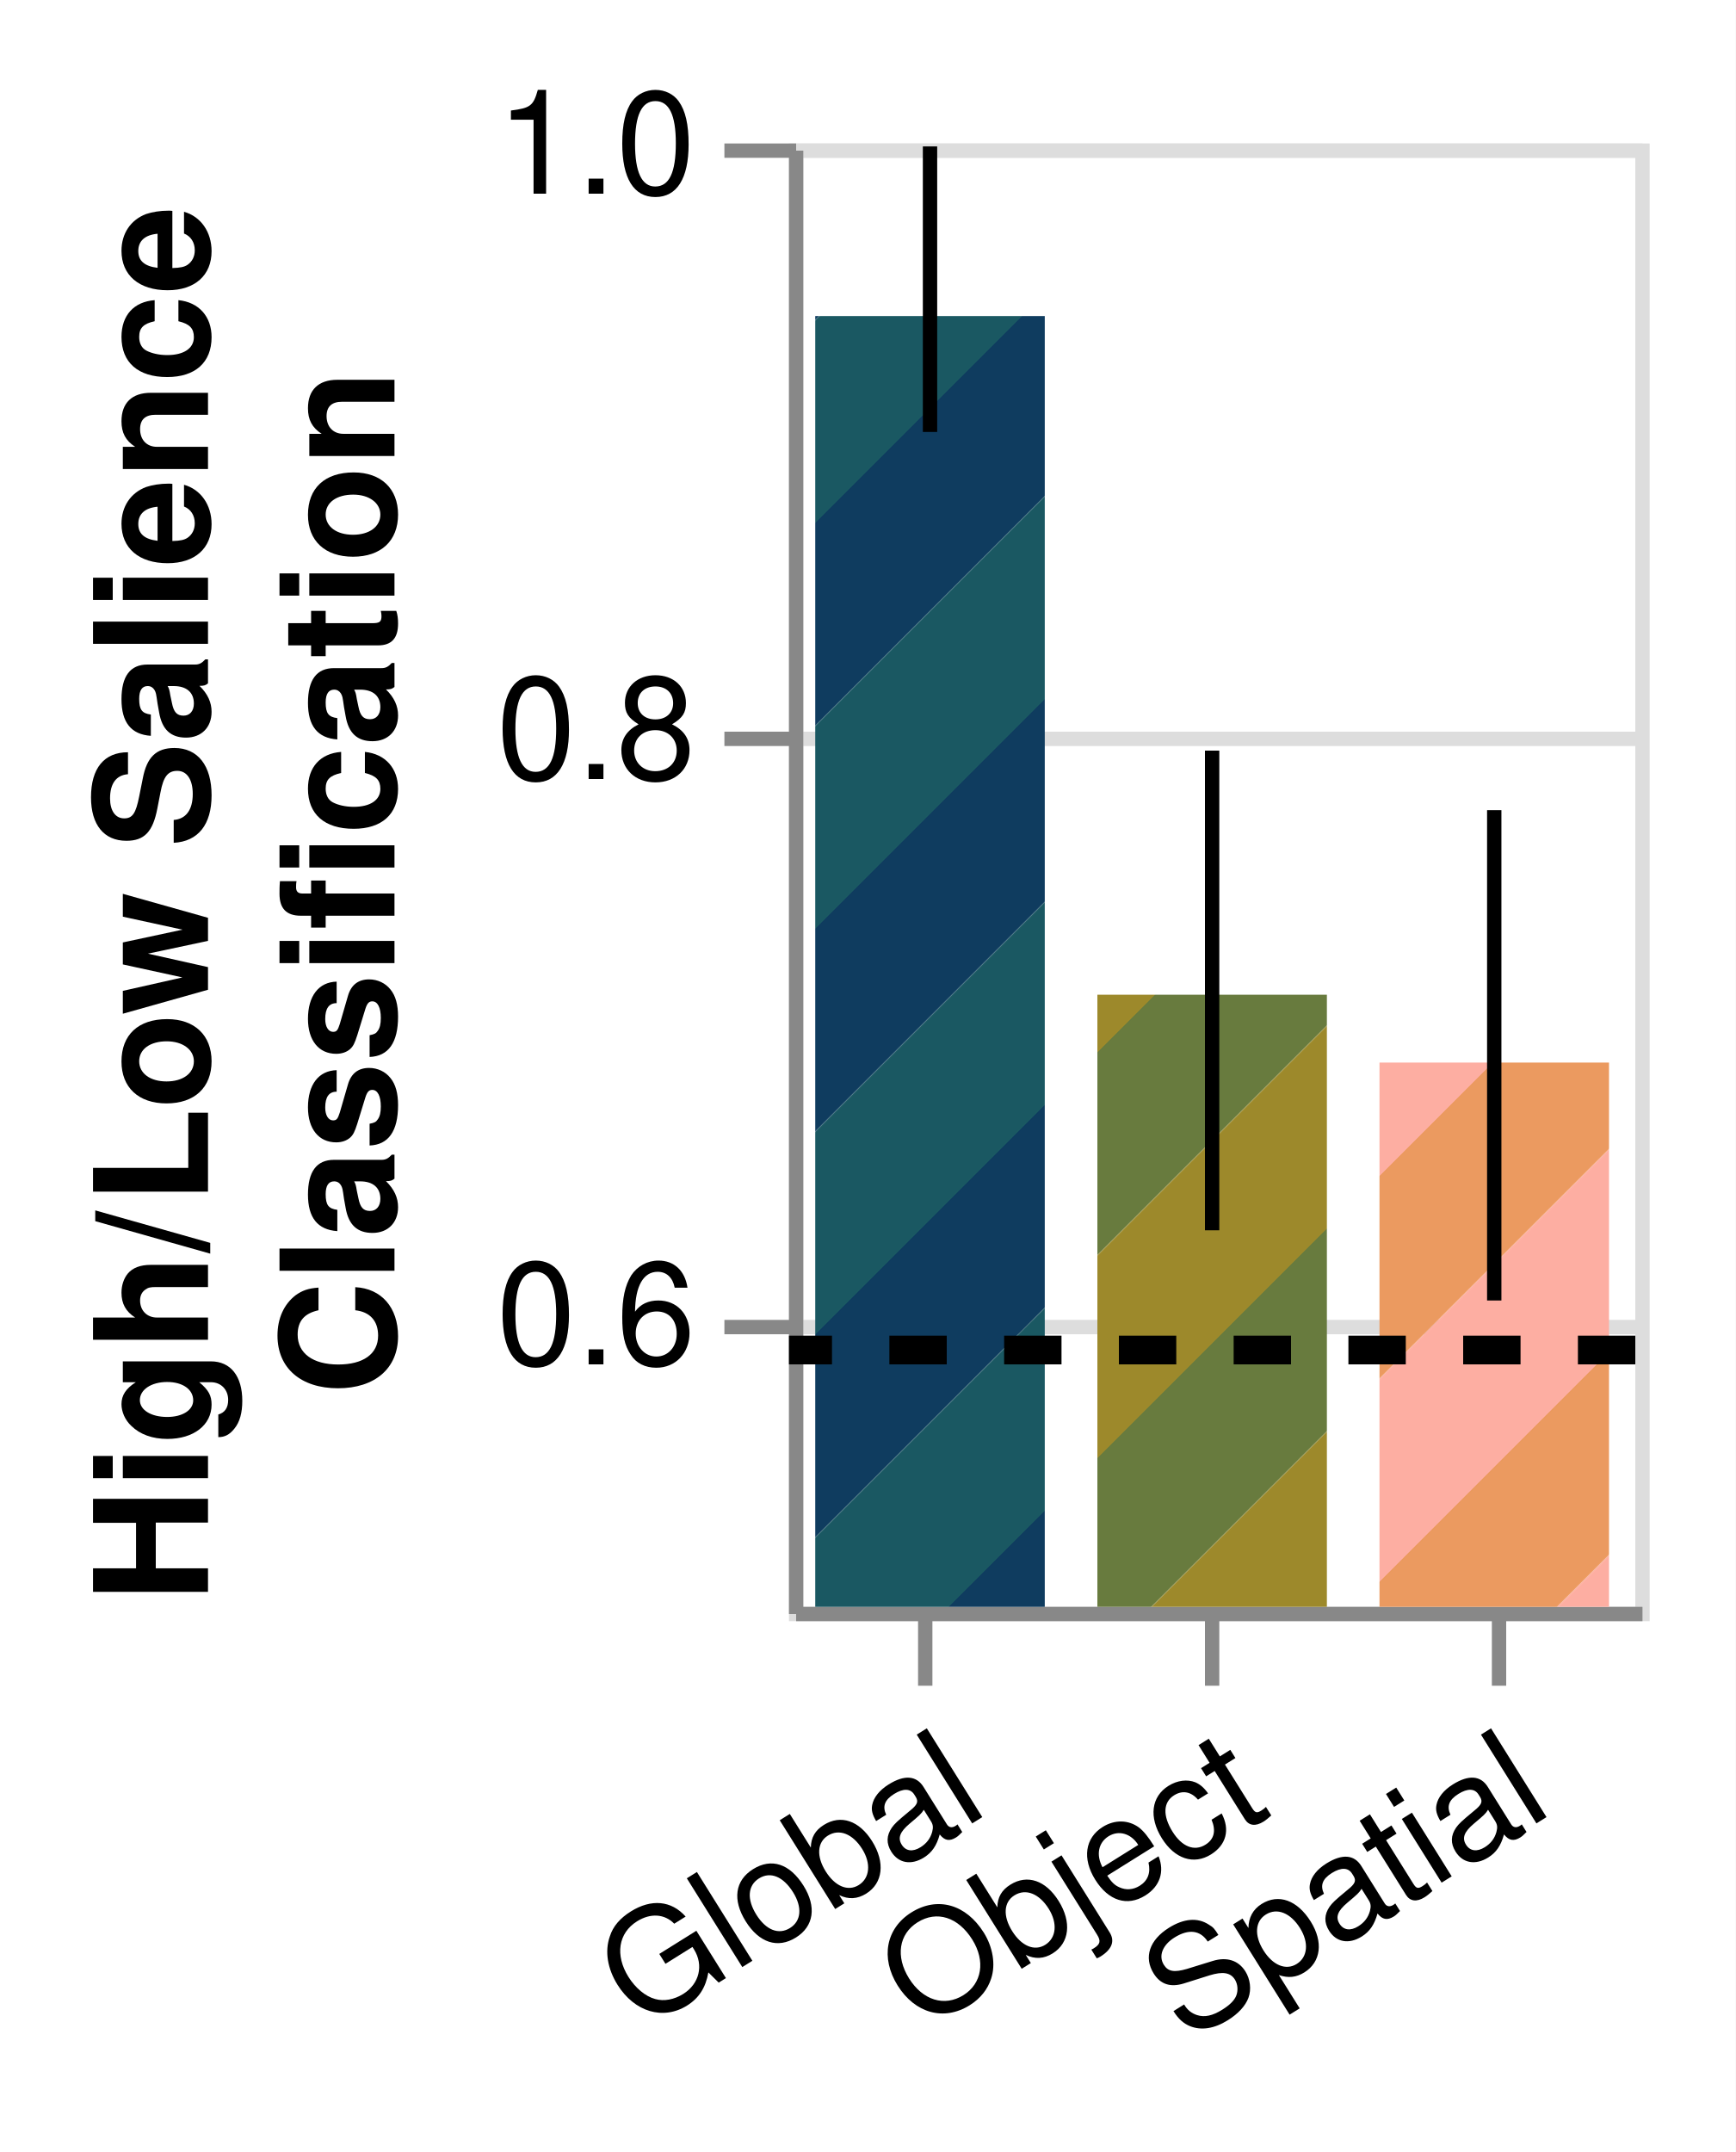
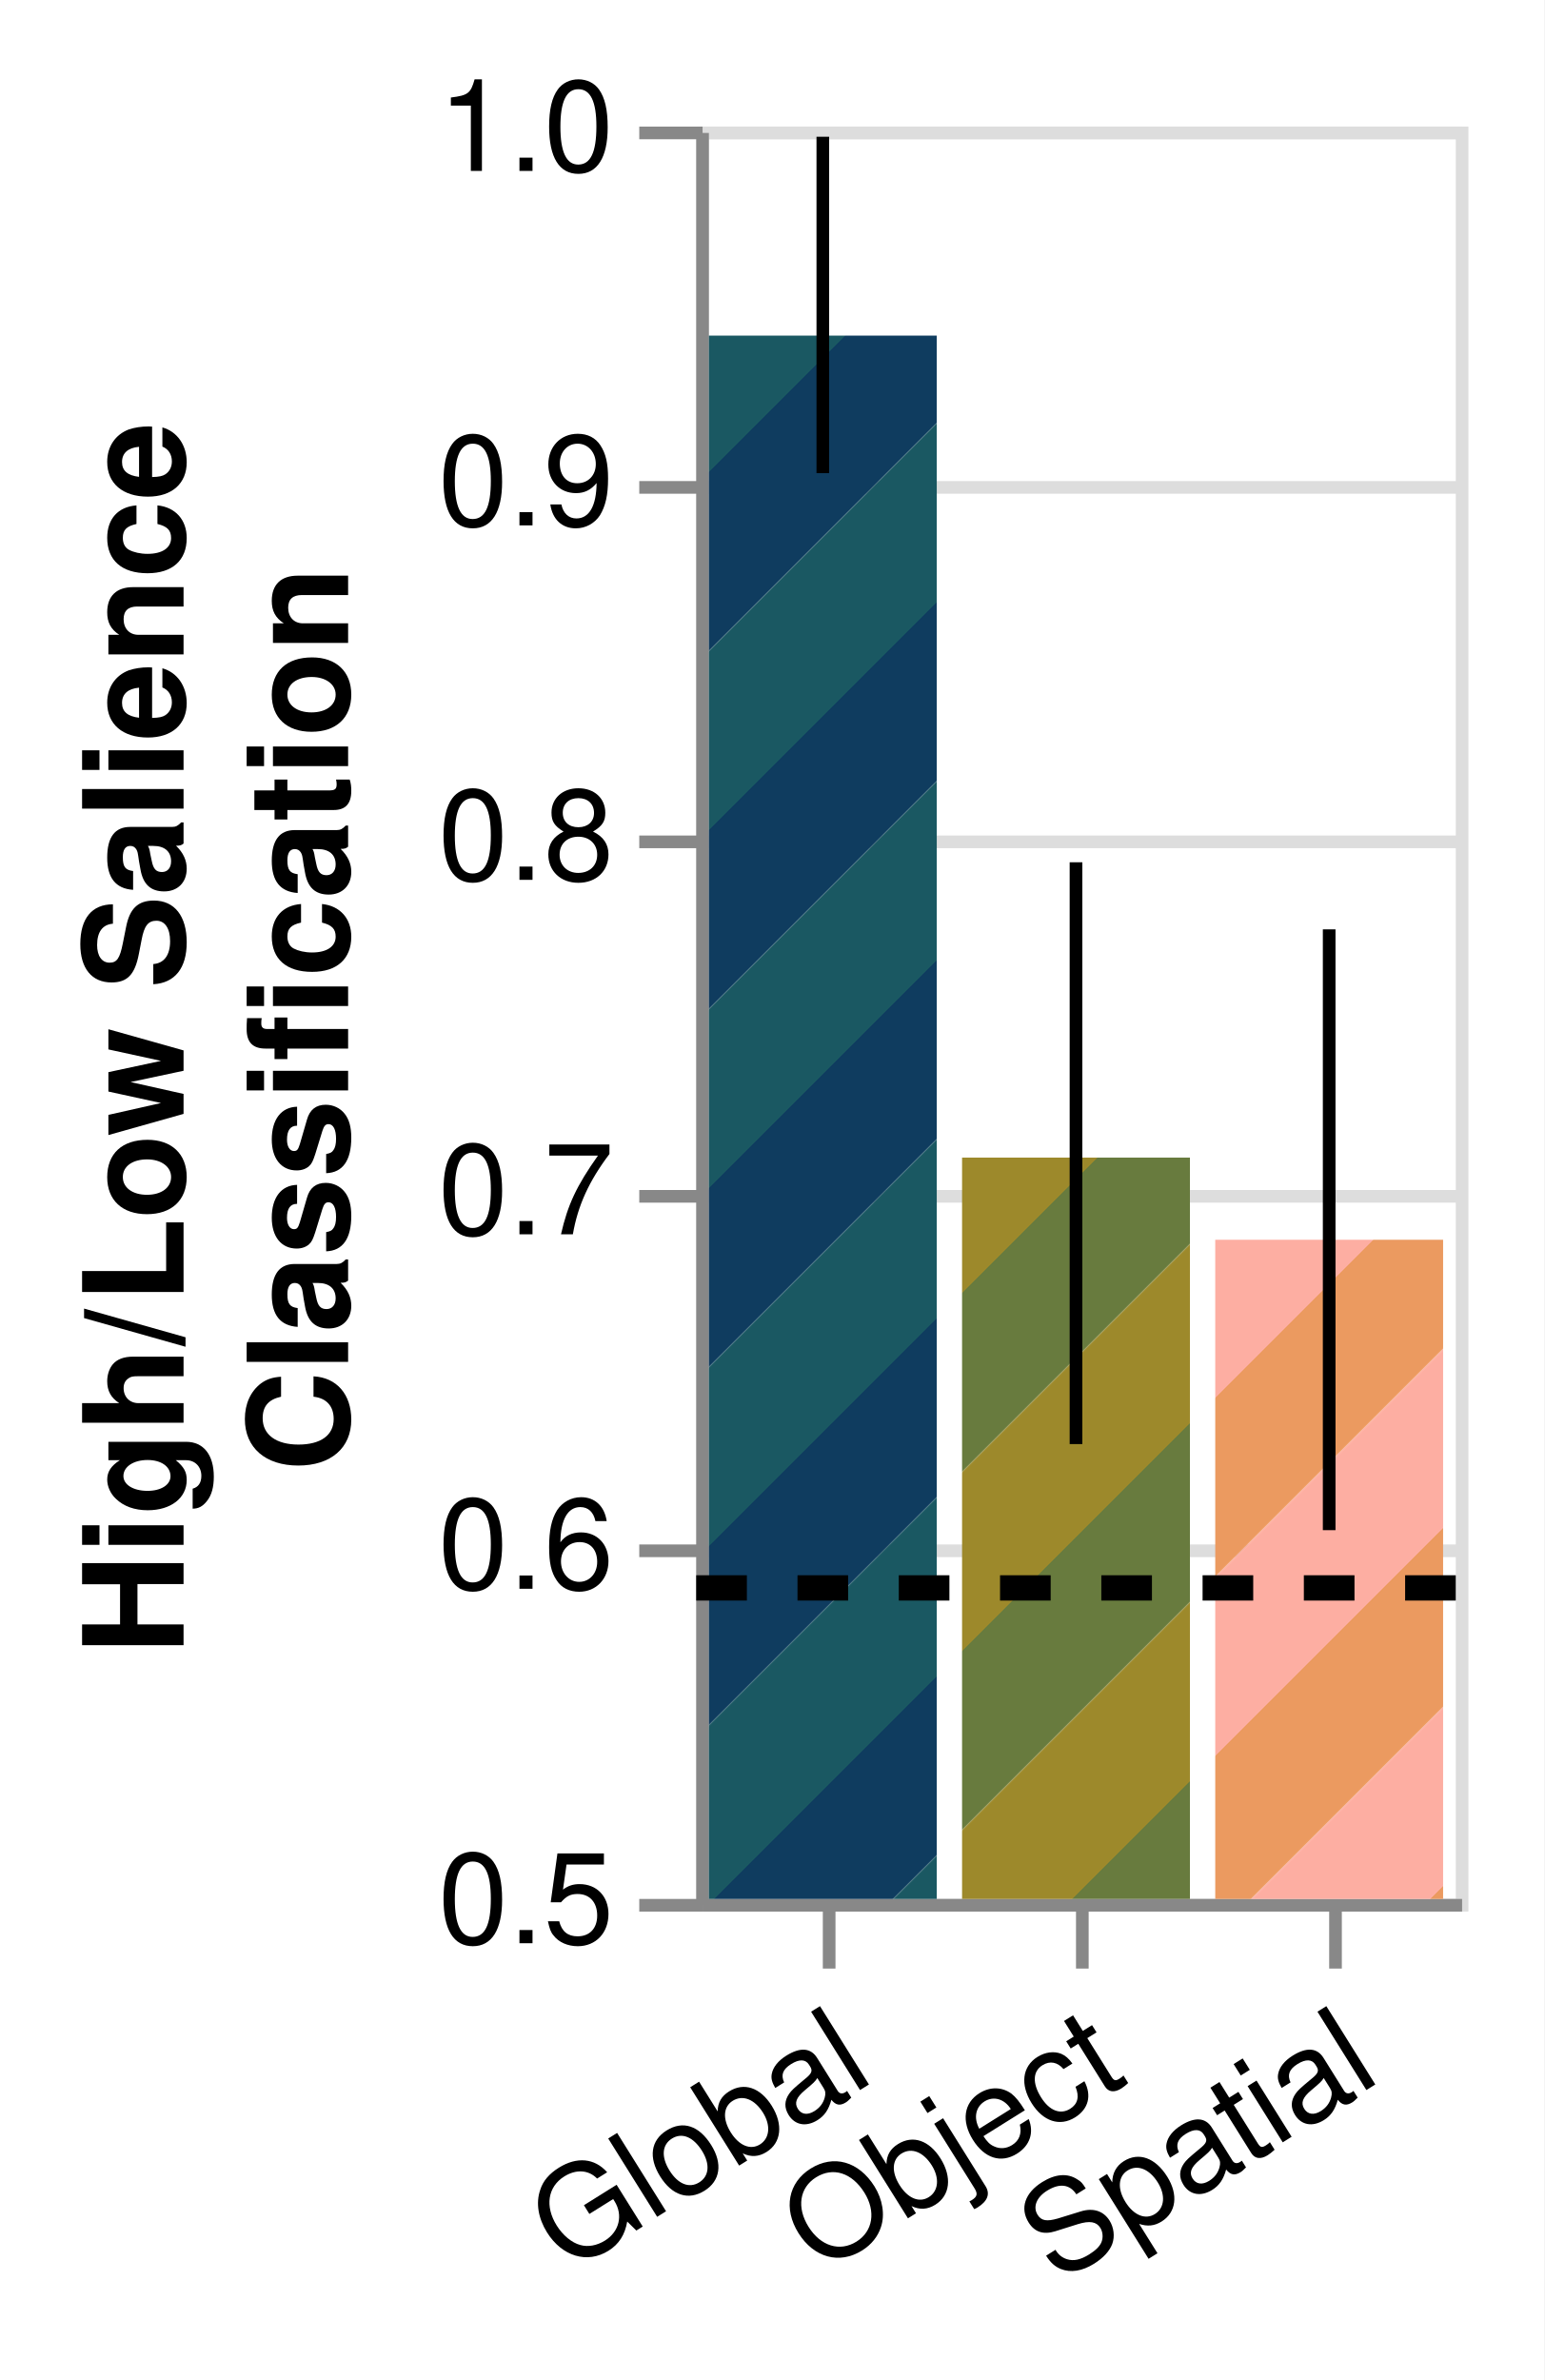
- <svg xmlns="http://www.w3.org/2000/svg" class="marks" width="121" height="150" viewBox="0 0 121 150" version="1.1">
+ <svg xmlns="http://www.w3.org/2000/svg" class="marks" width="122" height="188" viewBox="0 0 122 188" version="1.1">
  <defs>
    <pattern id="stripe1" x="0" y="0" width="20" height="20" patternUnits="userSpaceOnUse" patternTransform="rotate(45)">
      <rect x="0" y="0" width="10" height="20" style="stroke:none;         fill:#0F3C5F;" />
      <rect x="10" y="0" width="10" height="20" style="stroke:none;         fill:#1A5862;" />
    </pattern>
    <pattern id="stripe2" x="0" y="0" width="20" height="20" patternUnits="userSpaceOnUse" patternTransform="rotate(45)">
      <rect x="0" y="0" width="10" height="20" style="stroke:none;         fill:#687B3E;" />
      <rect x="10" y="0" width="10" height="20" style="stroke:none;         fill:#9D892B;" />
    </pattern>
    <pattern id="stipre3" x="0" y="0" width="20" height="20" patternUnits="userSpaceOnUse" patternTransform="rotate(45)">
      <rect x="0" y="0" width="10" height="20" style="stroke:none;         fill:#EB9A60;" />
      <rect x="10" y="0" width="10" height="20" style="stroke:none;         fill:#FDAEA2;" />
    </pattern>
  </defs>
-   <rect width="121" height="150" fill="white" />
+   <rect width="122" height="188" fill="white" />
  <g fill="none" stroke-miterlimit="10" transform="translate(55,10)">
    <g class="mark-group role-frame root" role="graphics-object" aria-roledescription="group mark container">
      <g transform="translate(0,0)">
-         <path class="background" aria-hidden="true" d="M0.5,0.5h59v102h-59Z" stroke="#ddd" />
+         <path class="background" aria-hidden="true" d="M0.5,0.5h60v140h-60Z" stroke="#ddd" />
        <g>
          <g class="mark-group role-axis" aria-hidden="true">
            <g transform="translate(0.5,0.5)">
              <path class="background" aria-hidden="true" d="M0,0h0v0h0Z" pointer-events="none" />
              <g>
                <g class="mark-rule role-axis-grid" pointer-events="none">
-                   <line transform="translate(0,82)" x2="59" y2="0" stroke="#ddd" stroke-width="1" opacity="1" />
-                   <line transform="translate(0,41)" x2="59" y2="0" stroke="#ddd" stroke-width="1" opacity="1" />
-                   <line transform="translate(0,0)" x2="59" y2="0" stroke="#ddd" stroke-width="1" opacity="1" />
+                   <line transform="translate(0,140)" x2="60" y2="0" stroke="#ddd" stroke-width="1" opacity="1" />
+                   <line transform="translate(0,112)" x2="60" y2="0" stroke="#ddd" stroke-width="1" opacity="1" />
+                   <line transform="translate(0,84)" x2="60" y2="0" stroke="#ddd" stroke-width="1" opacity="1" />
+                   <line transform="translate(0,56)" x2="60" y2="0" stroke="#ddd" stroke-width="1" opacity="1" />
+                   <line transform="translate(0,28)" x2="60" y2="0" stroke="#ddd" stroke-width="1" opacity="1" />
+                   <line transform="translate(0,0)" x2="60" y2="0" stroke="#ddd" stroke-width="1" opacity="1" />
                </g>
              </g>
              <path class="foreground" aria-hidden="true" d="" pointer-events="none" display="none" />
            </g>
          </g>
          <g class="mark-group role-axis" role="graphics-symbol" aria-roledescription="axis" aria-label="X-axis for a discrete scale with 3 values: global, object, spatial">
-             <g transform="translate(0.5,102.5)">
+             <g transform="translate(0.5,140.5)">
              <path class="background" aria-hidden="true" d="M0,0h0v0h0Z" pointer-events="none" />
              <g>
                <g class="mark-rule role-axis-tick" pointer-events="none">
-                   <line transform="translate(9,0)" x2="0" y2="5" stroke="#888" stroke-width="1" opacity="1" />
-                   <line transform="translate(29,0)" x2="0" y2="5" stroke="#888" stroke-width="1" opacity="1" />
-                   <line transform="translate(49,0)" x2="0" y2="5" stroke="#888" stroke-width="1" opacity="1" />
+                   <line transform="translate(10,0)" x2="0" y2="5" stroke="#888" stroke-width="1" opacity="1" />
+                   <line transform="translate(30,0)" x2="0" y2="5" stroke="#888" stroke-width="1" opacity="1" />
+                   <line transform="translate(50,0)" x2="0" y2="5" stroke="#888" stroke-width="1" opacity="1" />
                </g>
                <g class="mark-text role-axis-label" pointer-events="none">
-                   <text text-anchor="end" transform="translate(9.333333,7) rotate(328) translate(0,8)" font-family="Helvetica" font-size="10px" fill="#000" opacity="1">Global</text>
-                   <text text-anchor="end" transform="translate(29,7) rotate(328) translate(0,8)" font-family="Helvetica" font-size="10px" fill="#000" opacity="1">Object</text>
-                   <text text-anchor="end" transform="translate(48.66667,7) rotate(328) translate(0,8)" font-family="Helvetica" font-size="10px" fill="#000" opacity="1">Spatial</text>
+                   <text text-anchor="end" transform="translate(9.5,7) rotate(328) translate(0,8)" font-family="Helvetica" font-size="10px" fill="#000" opacity="1">Global</text>
+                   <text text-anchor="end" transform="translate(29.5,7) rotate(328) translate(0,8)" font-family="Helvetica" font-size="10px" fill="#000" opacity="1">Object</text>
+                   <text text-anchor="end" transform="translate(49.5,7) rotate(328) translate(0,8)" font-family="Helvetica" font-size="10px" fill="#000" opacity="1">Spatial</text>
                </g>
                <g class="mark-rule role-axis-domain" pointer-events="none">
-                   <line transform="translate(0,0)" x2="59" y2="0" stroke="#888" stroke-width="1" opacity="1" />
+                   <line transform="translate(0,0)" x2="60" y2="0" stroke="#888" stroke-width="1" opacity="1" />
                </g>
              </g>
              <path class="foreground" aria-hidden="true" d="" pointer-events="none" display="none" />
            </g>
          </g>
          <g class="mark-group role-axis" role="graphics-symbol" aria-roledescription="axis" aria-label="Y-axis titled 'High/Low Salience Classification' for a linear scale with values from 0.5 to 1.0">
            <g transform="translate(0.5,0.5)">
              <path class="background" aria-hidden="true" d="M0,0h0v0h0Z" pointer-events="none" />
              <g>
                <g class="mark-rule role-axis-tick" pointer-events="none">
-                   <line transform="translate(0,82)" x2="-5" y2="0" stroke="#888" stroke-width="1" opacity="1" />
-                   <line transform="translate(0,41)" x2="-5" y2="0" stroke="#888" stroke-width="1" opacity="1" />
+                   <line transform="translate(0,140)" x2="-5" y2="0" stroke="#888" stroke-width="1" opacity="1" />
+                   <line transform="translate(0,112)" x2="-5" y2="0" stroke="#888" stroke-width="1" opacity="1" />
+                   <line transform="translate(0,84)" x2="-5" y2="0" stroke="#888" stroke-width="1" opacity="1" />
+                   <line transform="translate(0,56)" x2="-5" y2="0" stroke="#888" stroke-width="1" opacity="1" />
+                   <line transform="translate(0,28)" x2="-5" y2="0" stroke="#888" stroke-width="1" opacity="1" />
                  <line transform="translate(0,0)" x2="-5" y2="0" stroke="#888" stroke-width="1" opacity="1" />
                </g>
                <g class="mark-text role-axis-label" pointer-events="none">
-                   <text text-anchor="end" transform="translate(-7,84.6)" font-family="Helvetica" font-size="10px" fill="#000" opacity="1">0.6</text>
-                   <text text-anchor="end" transform="translate(-7,43.8)" font-family="Helvetica" font-size="10px" fill="#000" opacity="1">0.8</text>
+                   <text text-anchor="end" transform="translate(-7,143)" font-family="Helvetica" font-size="10px" fill="#000" opacity="1">0.5</text>
+                   <text text-anchor="end" transform="translate(-7,115)" font-family="Helvetica" font-size="10px" fill="#000" opacity="1">0.6</text>
+                   <text text-anchor="end" transform="translate(-7,87)" font-family="Helvetica" font-size="10px" fill="#000" opacity="1">0.7</text>
+                   <text text-anchor="end" transform="translate(-7,59)" font-family="Helvetica" font-size="10px" fill="#000" opacity="1">0.8</text>
+                   <text text-anchor="end" transform="translate(-7,31)" font-family="Helvetica" font-size="10px" fill="#000" opacity="1">0.9</text>
                  <text text-anchor="end" transform="translate(-7,3)" font-family="Helvetica" font-size="10px" fill="#000" opacity="1">1.0</text>
                </g>
                <g class="mark-rule role-axis-domain" pointer-events="none">
-                   <line transform="translate(0,102)" x2="0" y2="-102" stroke="#888" stroke-width="1" opacity="1" />
+                   <line transform="translate(0,140)" x2="0" y2="-140" stroke="#888" stroke-width="1" opacity="1" />
                </g>
                <g class="mark-text role-axis-title" pointer-events="none">
-                   <text text-anchor="middle" transform="translate(-39,51) rotate(-90) translate(0,-2)" font-family="Helvetica" font-size="11px" font-weight="bold" fill="#000" opacity="1">
+                   <text text-anchor="middle" transform="translate(-39,70) rotate(-90) translate(0,-2)" font-family="Helvetica" font-size="11px" font-weight="bold" fill="#000" opacity="1">
                    <tspan>High/Low Salience</tspan>
                    <tspan x="0" dy="13">Classification</tspan>
                  </text>
                </g>
              </g>
              <path class="foreground" aria-hidden="true" d="" pointer-events="none" display="none" />
            </g>
          </g>
          <g class="mark-rect role-mark layer_0_marks" role="graphics-object" aria-roledescription="rect mark container">
-             <path aria-label=": global; condition: global; High/Low Salience, Classification: 0.941031009586" role="graphics-symbol" aria-roledescription="bar" d="M1.833,12.03h16v89.97h-16Z" fill="url(#stripe1)" />
-             <path aria-label=": object; condition: object; High/Low Salience, Classification: 0.709144502117" role="graphics-symbol" aria-roledescription="bar" d="M21.5,59.335h16v42.665h-16Z" fill="url(#stripe2)" />
-             <path aria-label=": spatial; condition: spatial; High/Low Salience, Classification: 0.685960435172" role="graphics-symbol" aria-roledescription="bar" d="M41.167,64.064h16v37.936h-16Z" fill="url(#stipre3)" />
+             <path aria-label=": global; condition: global; High/Low Salience, Classification: 0.941031009586" role="graphics-symbol" aria-roledescription="bar" d="M1,16.511h18v123.489h-18Z" fill="url(#stripe1)" />
+             <path aria-label=": object; condition: object; High/Low Salience, Classification: 0.709144502117" role="graphics-symbol" aria-roledescription="bar" d="M21,81.44h18v58.56h-18Z" fill="url(#stripe2)" />
+             <path aria-label=": spatial; condition: spatial; High/Low Salience, Classification: 0.685960435172" role="graphics-symbol" aria-roledescription="bar" d="M41,87.931h18v52.069h-18Z" fill="url(#stipre3)" />
          </g>
          <g class="mark-rule role-mark layer_1_marks" role="graphics-object" aria-roledescription="rule mark container">
-             <line aria-label=": global; upper_lower: 0.998989386865; upper: 0.998989386865; lower: 0.901430570769" role="graphics-symbol" aria-roledescription="errorbar" transform="translate(9.833333,20.10816)" x2="0" y2="-19.902" stroke="black" />
-             <line aria-label=": object; upper_lower: 0.792546340385; upper: 0.792546340385; lower: 0.628655914338" role="graphics-symbol" aria-roledescription="errorbar" transform="translate(29.5,75.75419)" x2="0" y2="-33.434" stroke="black" />
-             <line aria-label=": spatial; upper_lower: 0.772206221746; upper: 0.772206221746; lower: 0.604668623618" role="graphics-symbol" aria-roledescription="errorbar" transform="translate(49.16667,80.6476)" x2="0" y2="-34.178" stroke="black" />
+             <line aria-label=": global; upper_lower: 0.99713655254; upper: 0.99713655254; lower: 0.902231486906" role="graphics-symbol" aria-roledescription="errorbar" transform="translate(10,27.37518)" x2="0" y2="-26.573" stroke="black" />
+             <line aria-label=": object; upper_lower: 0.792454766479; upper: 0.792454766479; lower: 0.628320527723" role="graphics-symbol" aria-roledescription="errorbar" transform="translate(30,104.0703)" x2="0" y2="-45.958" stroke="black" />
+             <line aria-label=": spatial; upper_lower: 0.773531089581; upper: 0.773531089581; lower: 0.60403738569" role="graphics-symbol" aria-roledescription="errorbar" transform="translate(50,110.8695)" x2="0" y2="-47.458" stroke="black" />
          </g>
          <g class="mark-rule role-mark layer_2_layer_0_marks" role="graphics-symbol" aria-roledescription="rule mark container">
-             <line transform="translate(59,84.10035)" x2="-59" y2="0" stroke="black" stroke-width="2" stroke-dasharray="4,4" />
+             <line transform="translate(60,115.4318)" x2="-60" y2="0" stroke="black" stroke-width="2" stroke-dasharray="4,4" />
          </g>
        </g>
        <path class="foreground" aria-hidden="true" d="" display="none" />
      </g>
    </g>
  </g>
</svg>
